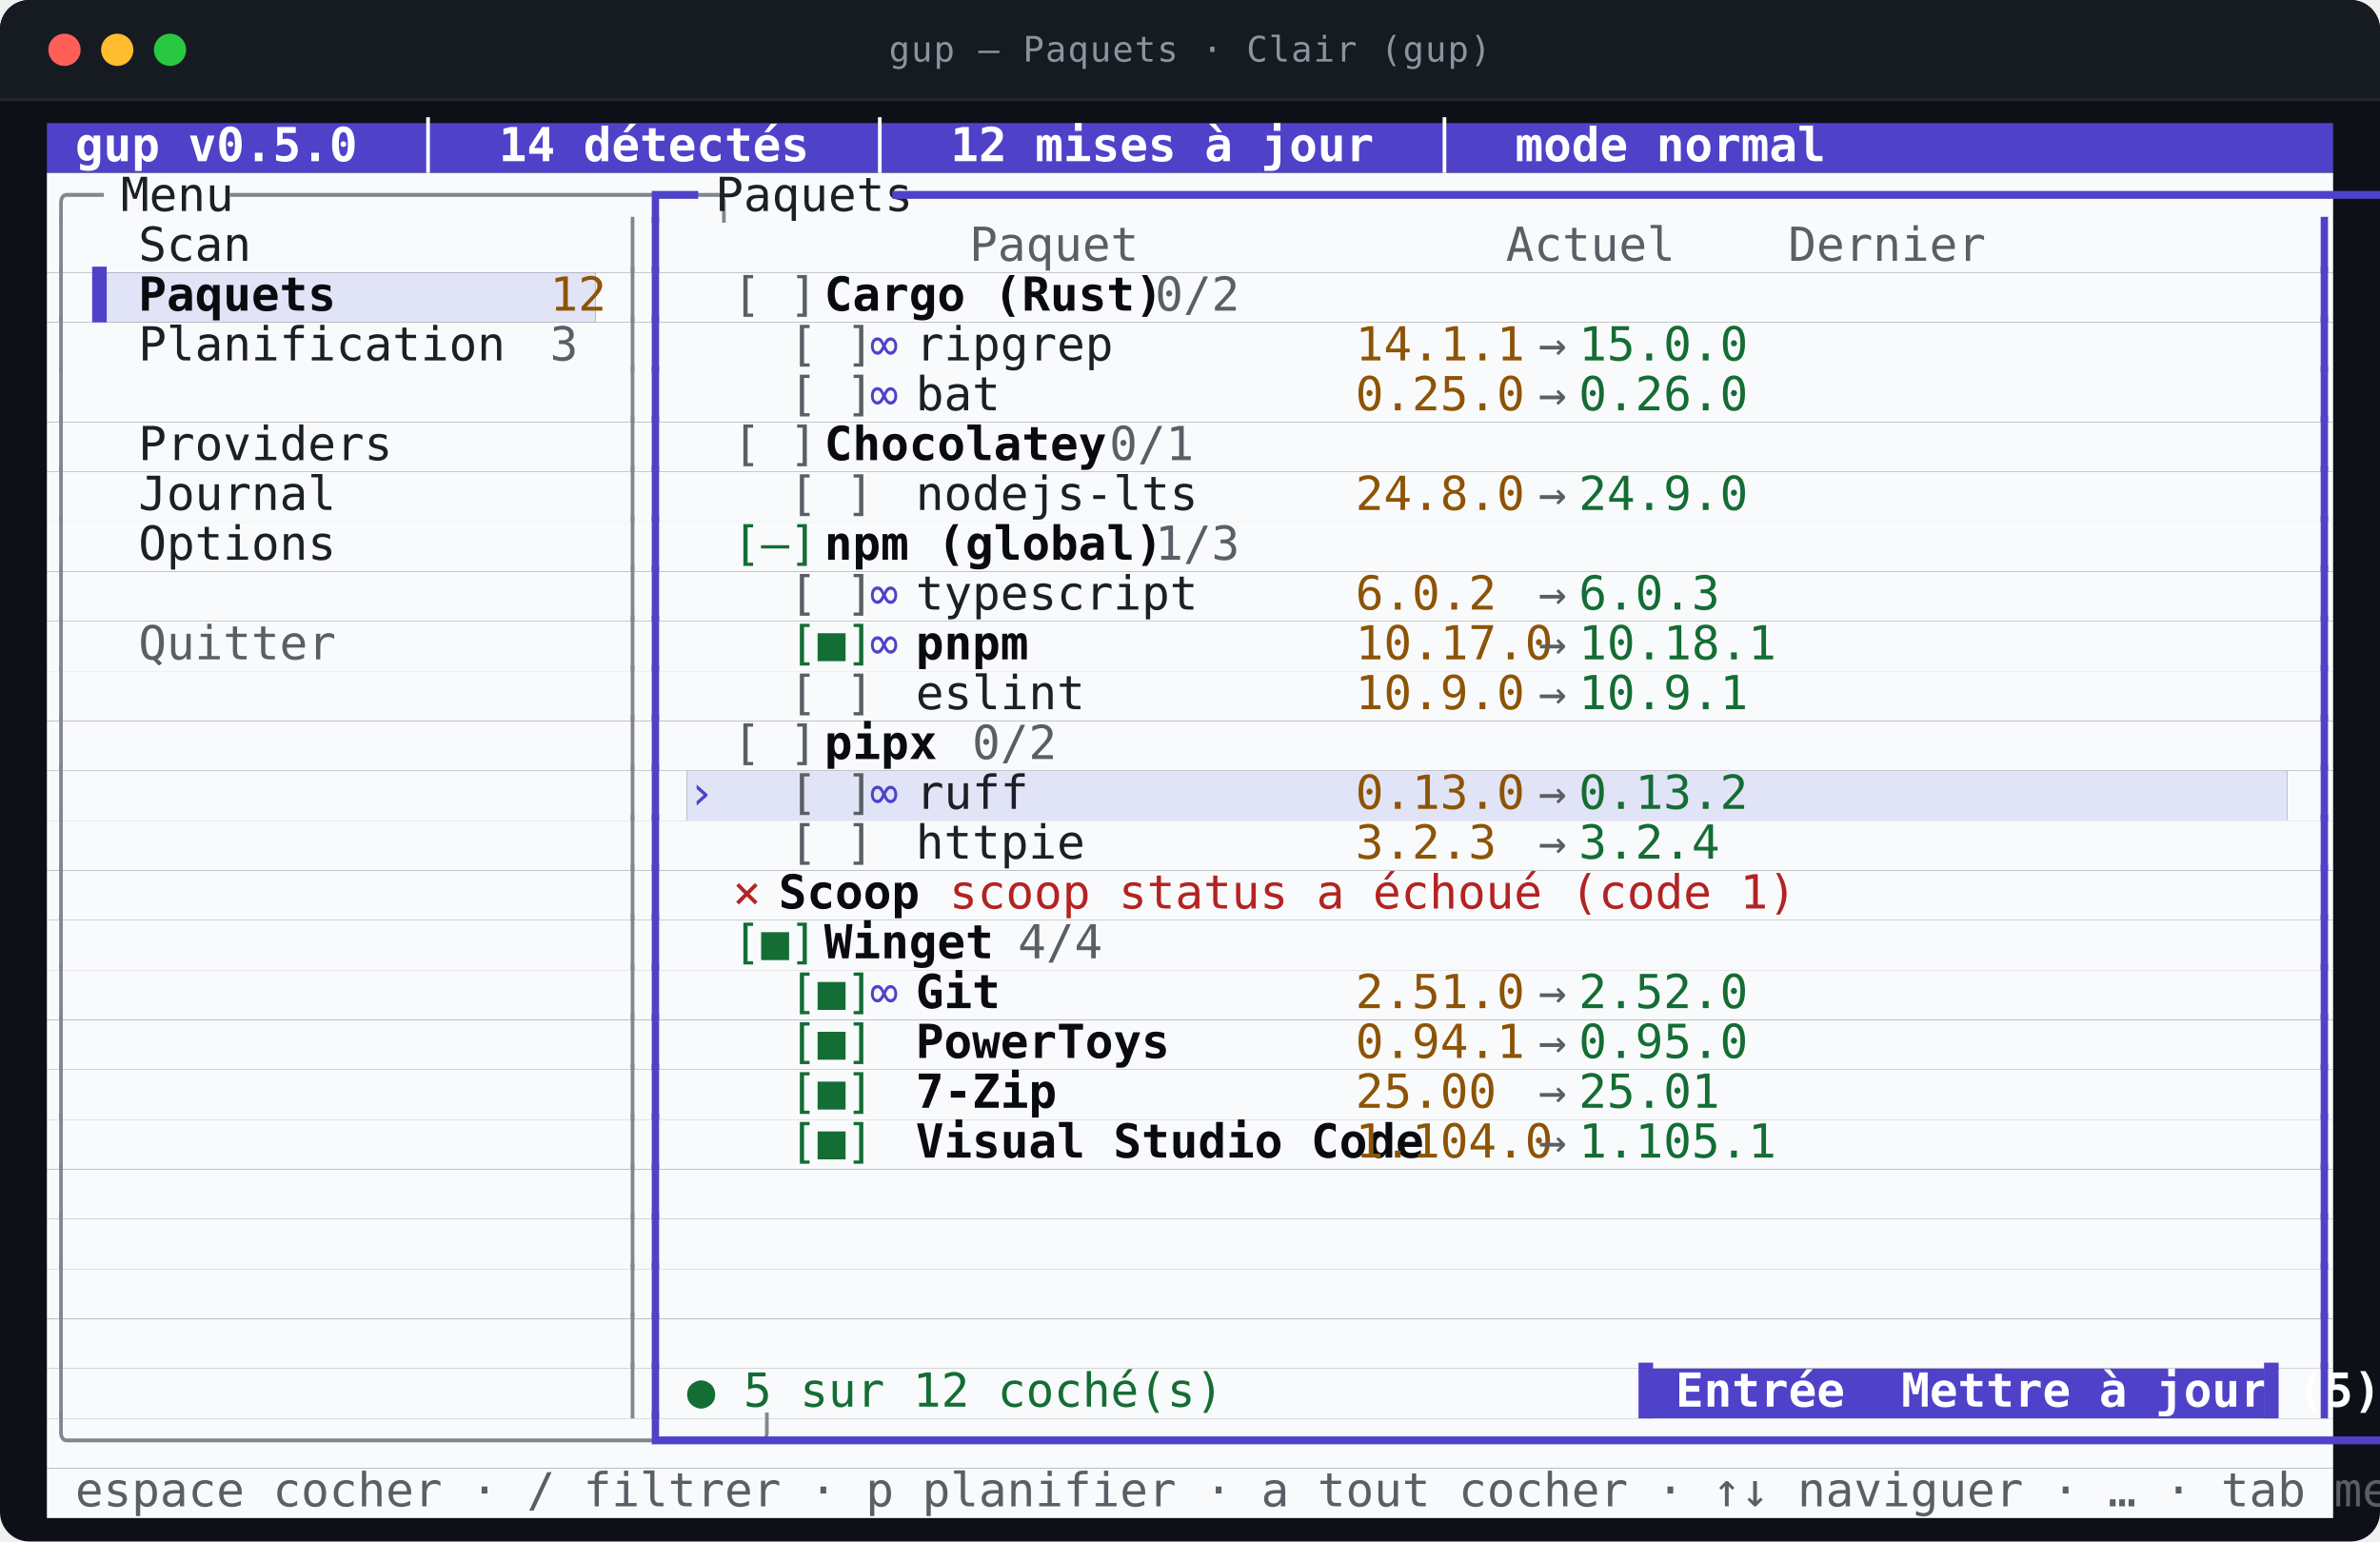
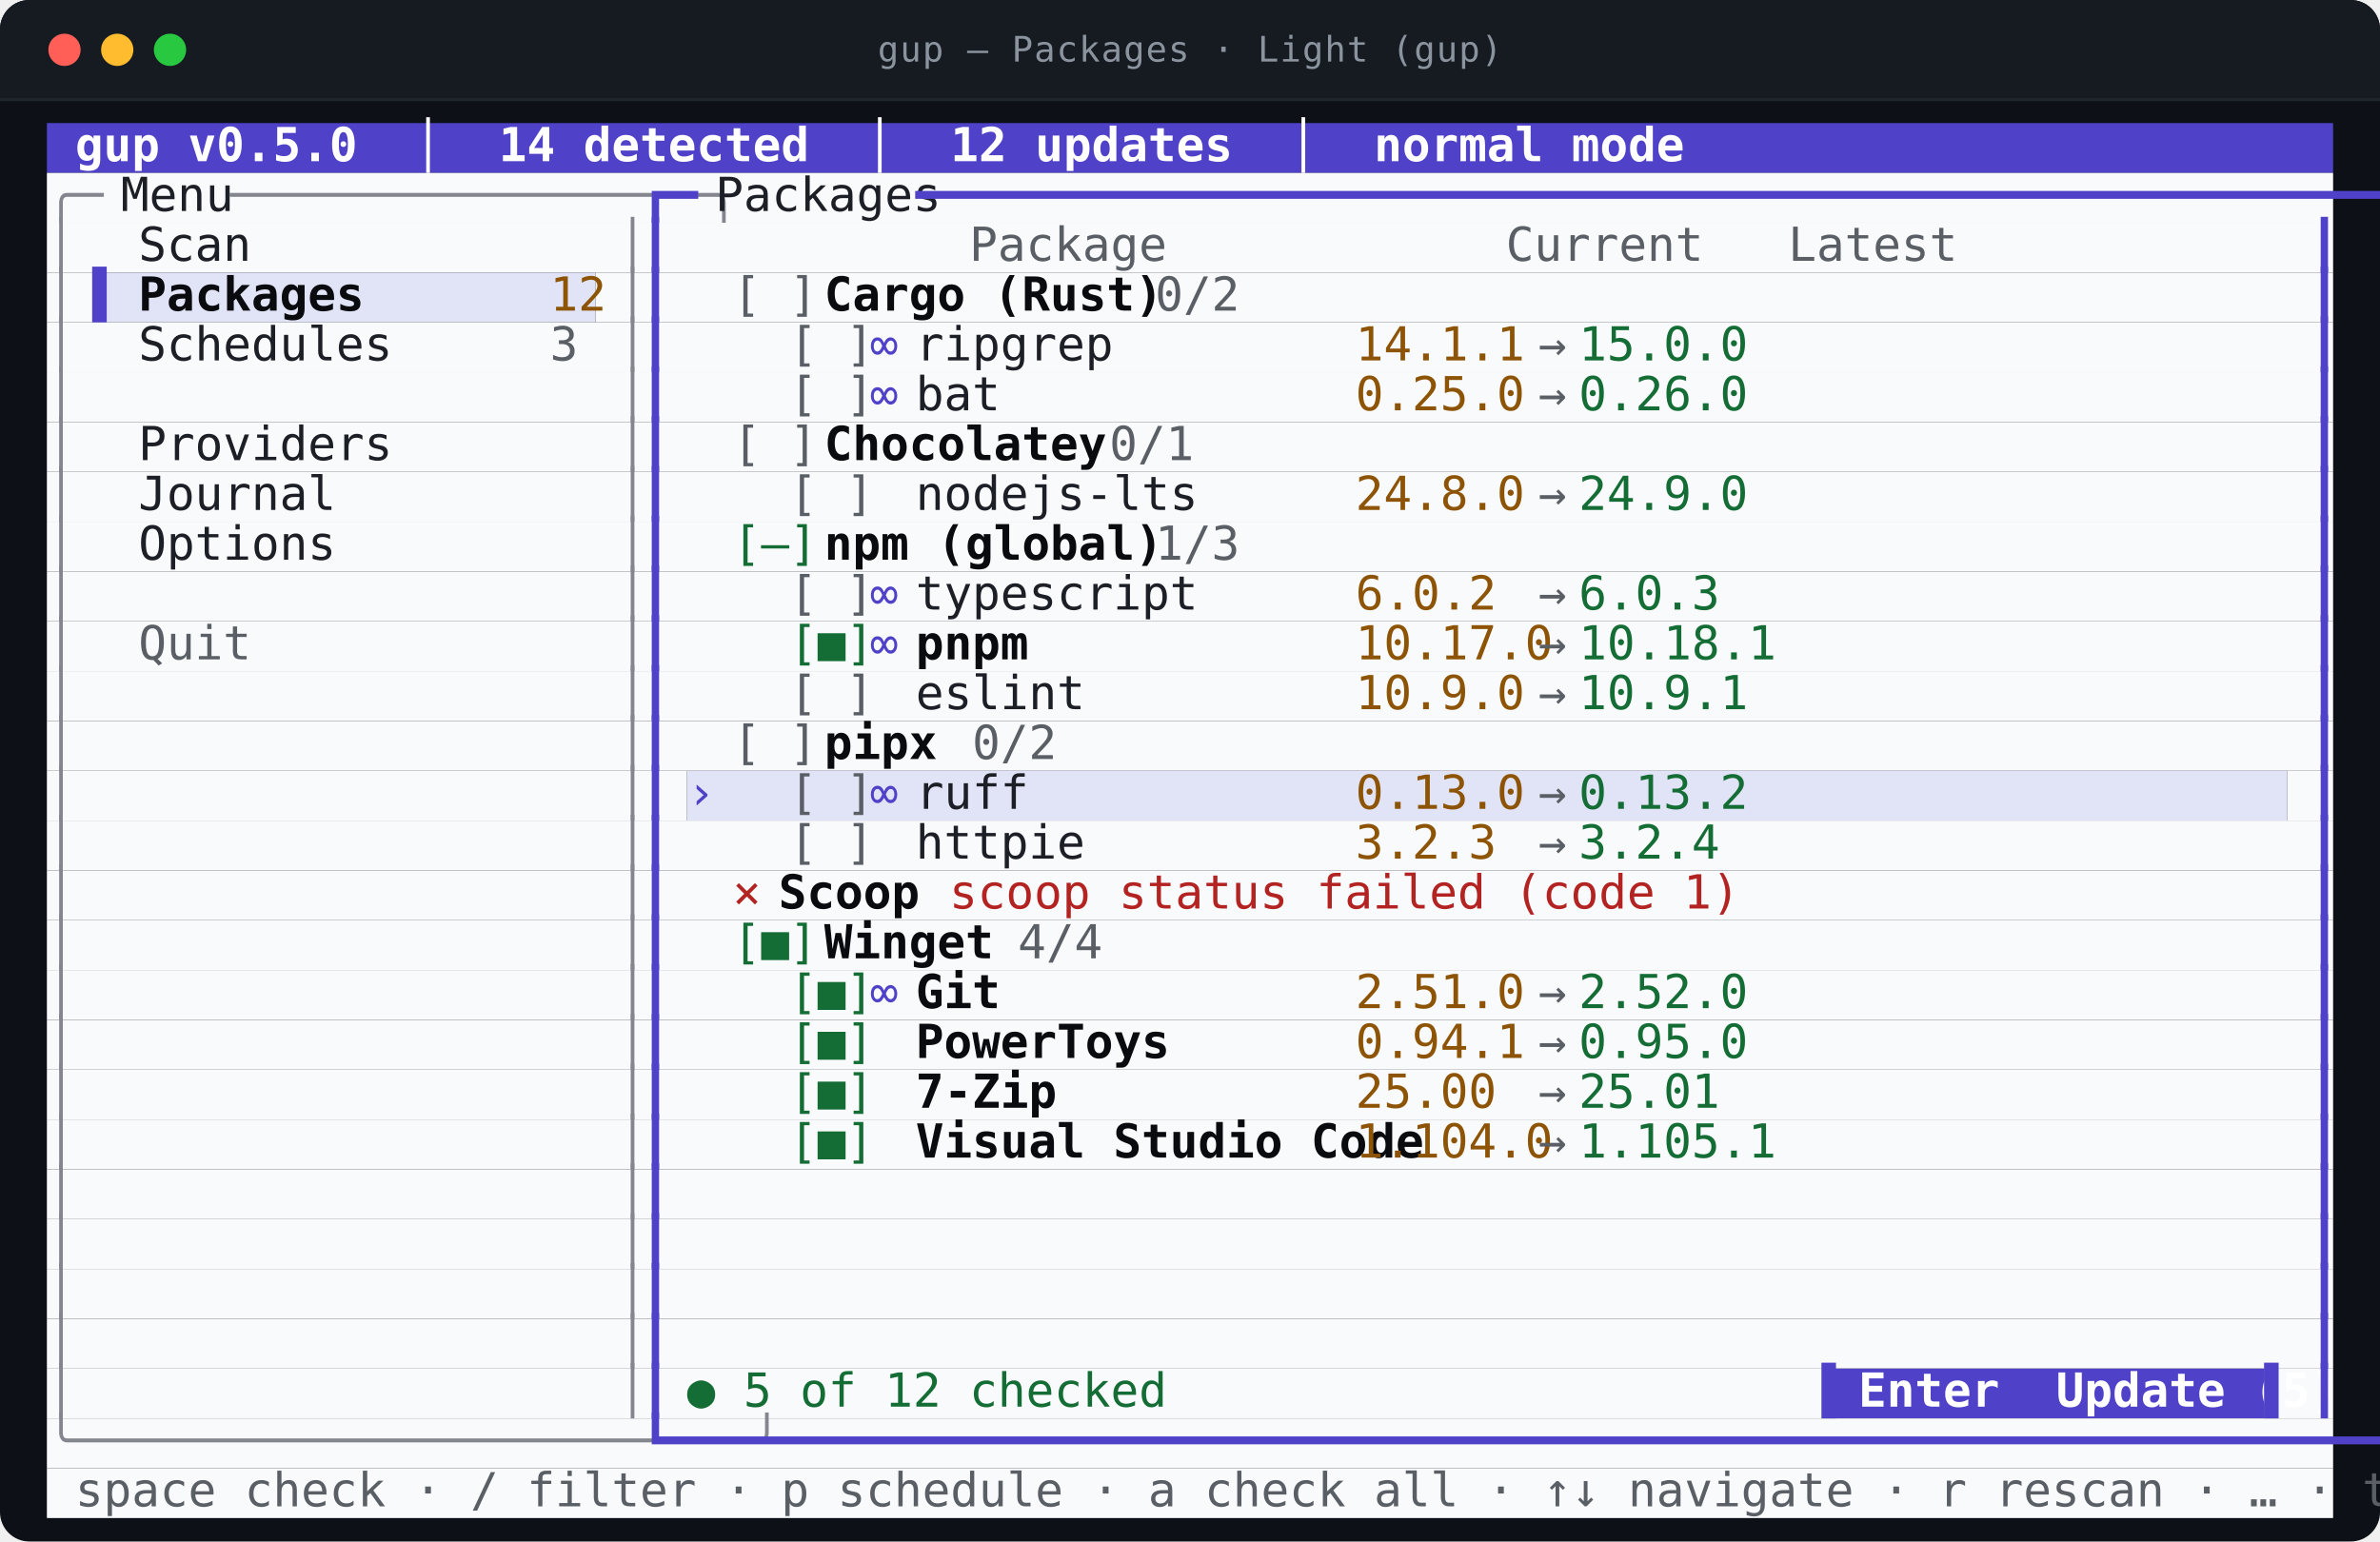
<svg xmlns="http://www.w3.org/2000/svg" viewBox="0 0 812.0 526.0" width="812.0" height="526.0" role="img" aria-labelledby="t d">
  <style>
text{font-family:ui-monospace,SFMono-Regular,"SF Mono",Menlo,Consolas,"DejaVu Sans Mono",monospace;font-size:16px}
.t{font-size:12px;letter-spacing:.4px;fill:#8b949e}
.b{font-weight:700}
.i{font-style:italic}
.u{text-decoration:underline}
.s{text-decoration:line-through}
.us{text-decoration:underline line-through}
.d{opacity:0.62}
.c0{fill:#4f42c9}
.c1{fill:#f9fafc}
.c2{fill:#e1e3f6}
.c3{fill:#ffffff}
.c4{fill:#83868e}
.c5{fill:#1c1f25}
.c6{fill:#5a5e65}
.c7{fill:#090b0f}
.c8{fill:#8d5406}
.c9{fill:#146d34}
.c10{fill:#b32322}
</style>
  <rect y="0.0" width="812.0" height="526.0" rx="10.0" fill="#0d1117" />
  <rect y="0.0" width="812.0" height="34.0" rx="10.0" fill="#161b22" />
  <rect y="24.0" width="812.0" height="10.0" fill="#161b22" />
  <line x1="0.0" y1="34.0" x2="812.0" y2="34.0" stroke="#21262d" />
  <circle cx="22.0" cy="17.0" r="5.5" fill="#ff5f57" />
  <circle cx="40.0" cy="17.0" r="5.5" fill="#febc2e" />
  <circle cx="58.0" cy="17.0" r="5.5" fill="#28c840" />
-   <text class="t" x="406.0" y="21.0" text-anchor="middle">gup — Paquets · Clair (gup)</text>
+   <text class="t" x="406.0" y="21.0" text-anchor="middle">gup — Packages · Light (gup)</text>
  <rect class="c0" x="16.0" y="42.0" width="780.0" height="17.0" />
  <rect class="c1" x="16.0" y="59.0" width="780.0" height="17.0" />
  <rect class="c1" x="16.0" y="76.0" width="780.0" height="17.0" />
  <rect class="c1" x="16.0" y="93.0" width="15.6" height="17.0" />
  <rect class="c2" x="31.6" y="93.0" width="171.6" height="17.0" />
  <rect class="c1" x="203.2" y="93.0" width="592.8" height="17.0" />
  <rect class="c1" x="16.0" y="110.0" width="780.0" height="17.0" />
  <rect class="c1" x="16.0" y="127.0" width="780.0" height="17.0" />
  <rect class="c1" x="16.0" y="144.0" width="780.0" height="17.0" />
  <rect class="c1" x="16.0" y="161.0" width="780.0" height="17.0" />
  <rect class="c1" x="16.0" y="178.0" width="780.0" height="17.0" />
  <rect class="c1" x="16.0" y="195.0" width="780.0" height="17.0" />
  <rect class="c1" x="16.0" y="212.0" width="780.0" height="17.0" />
  <rect class="c1" x="16.0" y="229.0" width="780.0" height="17.0" />
  <rect class="c1" x="16.0" y="246.0" width="780.0" height="17.0" />
  <rect class="c1" x="16.0" y="263.0" width="218.4" height="17.0" />
  <rect class="c2" x="234.4" y="263.0" width="546.0" height="17.0" />
  <rect class="c1" x="780.4" y="263.0" width="15.6" height="17.0" />
  <rect class="c1" x="16.0" y="280.0" width="780.0" height="17.0" />
  <rect class="c1" x="16.0" y="297.0" width="780.0" height="17.0" />
  <rect class="c1" x="16.0" y="314.0" width="780.0" height="17.0" />
  <rect class="c1" x="16.0" y="331.0" width="780.0" height="17.0" />
  <rect class="c1" x="16.0" y="348.0" width="780.0" height="17.0" />
  <rect class="c1" x="16.0" y="365.0" width="780.0" height="17.0" />
  <rect class="c1" x="16.0" y="382.0" width="780.0" height="17.0" />
  <rect class="c1" x="16.0" y="399.0" width="780.0" height="17.0" />
  <rect class="c1" x="16.0" y="416.0" width="780.0" height="17.0" />
  <rect class="c1" x="16.0" y="433.0" width="780.0" height="17.0" />
  <rect class="c1" x="16.0" y="450.0" width="780.0" height="17.0" />
-   <rect class="c1" x="16.0" y="467.0" width="546.0" height="17.0" />
-   <rect class="c0" x="562.0" y="467.0" width="210.6" height="17.0" />
+   <rect class="c1" x="16.0" y="467.0" width="608.4" height="17.0" />
+   <rect class="c0" x="624.4" y="467.0" width="148.2" height="17.0" />
  <rect class="c1" x="772.6" y="467.0" width="23.4" height="17.0" />
  <rect class="c1" x="16.0" y="484.0" width="780.0" height="17.0" />
  <rect class="c1" x="16.0" y="501.0" width="780.0" height="17.0" />
-   <text class="c3 b" x="16.0" y="55.0" textLength="491.4" lengthAdjust="spacingAndGlyphs" xml:space="preserve"> gup v0.5.0  │  14 détectés  │  12 mises à jour  │  mode normal</text>
+   <text class="c3 b" x="16.0" y="55.0" textLength="452.4" lengthAdjust="spacingAndGlyphs" xml:space="preserve"> gup v0.5.0  │  14 detected  │  12 updates  │  normal mode</text>
  <text class="c4" x="16.0" y="72.0" textLength="15.6" lengthAdjust="spacingAndGlyphs" xml:space="preserve">╭─</text>
  <text class="c5" x="31.6" y="72.0" textLength="46.8" lengthAdjust="spacingAndGlyphs" xml:space="preserve"> Menu </text>
  <text class="c4" x="78.4" y="72.0" textLength="140.4" lengthAdjust="spacingAndGlyphs" xml:space="preserve">─────────────────╮</text>
  <text class="c0" x="218.8" y="72.0" textLength="15.6" lengthAdjust="spacingAndGlyphs" xml:space="preserve">┏━</text>
-   <text class="c5" x="234.4" y="72.0" textLength="70.2" lengthAdjust="spacingAndGlyphs" xml:space="preserve"> Paquets </text>
-   <text class="c0" x="304.6" y="72.0" textLength="491.4" lengthAdjust="spacingAndGlyphs" xml:space="preserve">━━━━━━━━━━━━━━━━━━━━━━━━━━━━━━━━━━━━━━━━━━━━━━━━━━━━━━━━━━━━━━┓</text>
+   <text class="c5" x="234.4" y="72.0" textLength="78.0" lengthAdjust="spacingAndGlyphs" xml:space="preserve"> Packages </text>
+   <text class="c0" x="312.4" y="72.0" textLength="483.6" lengthAdjust="spacingAndGlyphs" xml:space="preserve">━━━━━━━━━━━━━━━━━━━━━━━━━━━━━━━━━━━━━━━━━━━━━━━━━━━━━━━━━━━━━┓</text>
  <text class="c4" x="16.0" y="89.0" textLength="7.8" lengthAdjust="spacingAndGlyphs" xml:space="preserve">│</text>
  <text class="c5" x="47.2" y="89.0" textLength="140.4" lengthAdjust="spacingAndGlyphs" xml:space="preserve">Scan              </text>
  <text class="c4" x="211.0" y="89.0" textLength="7.8" lengthAdjust="spacingAndGlyphs" xml:space="preserve">│</text>
  <text class="c0" x="218.8" y="89.0" textLength="7.8" lengthAdjust="spacingAndGlyphs" xml:space="preserve">┃</text>
-   <text class="c6" x="234.4" y="89.0" textLength="366.6" lengthAdjust="spacingAndGlyphs" xml:space="preserve">          Paquet             Actuel    Dernier </text>
+   <text class="c6" x="234.4" y="89.0" textLength="366.6" lengthAdjust="spacingAndGlyphs" xml:space="preserve">          Package            Current   Latest  </text>
  <text class="c0" x="788.2" y="89.0" textLength="7.8" lengthAdjust="spacingAndGlyphs" xml:space="preserve">┃</text>
  <text class="c4" x="16.0" y="106.0" textLength="7.8" lengthAdjust="spacingAndGlyphs" xml:space="preserve">│</text>
  <text class="c0" x="31.6" y="106.0" textLength="15.6" lengthAdjust="spacingAndGlyphs" xml:space="preserve">▌ </text>
-   <text class="c7 b" x="47.2" y="106.0" textLength="140.4" lengthAdjust="spacingAndGlyphs" xml:space="preserve">Paquets           </text>
+   <text class="c7 b" x="47.2" y="106.0" textLength="140.4" lengthAdjust="spacingAndGlyphs" xml:space="preserve">Packages          </text>
  <text class="c8" x="187.6" y="106.0" textLength="15.6" lengthAdjust="spacingAndGlyphs" xml:space="preserve">12</text>
  <text class="c4" x="211.0" y="106.0" textLength="7.8" lengthAdjust="spacingAndGlyphs" xml:space="preserve">│</text>
  <text class="c0" x="218.8" y="106.0" textLength="7.8" lengthAdjust="spacingAndGlyphs" xml:space="preserve">┃</text>
  <text class="c6" x="250.0" y="106.0" textLength="31.2" lengthAdjust="spacingAndGlyphs" xml:space="preserve">[ ] </text>
  <text class="c7 b" x="281.2" y="106.0" textLength="93.6" lengthAdjust="spacingAndGlyphs" xml:space="preserve">Cargo (Rust)</text>
  <text class="c6" x="374.8" y="106.0" textLength="39.0" lengthAdjust="spacingAndGlyphs" xml:space="preserve">  0/2</text>
  <text class="c0" x="788.2" y="106.0" textLength="7.8" lengthAdjust="spacingAndGlyphs" xml:space="preserve">┃</text>
  <text class="c4" x="16.0" y="123.0" textLength="7.8" lengthAdjust="spacingAndGlyphs" xml:space="preserve">│</text>
-   <text class="c5" x="47.2" y="123.0" textLength="140.4" lengthAdjust="spacingAndGlyphs" xml:space="preserve">Planification     </text>
+   <text class="c5" x="47.2" y="123.0" textLength="140.4" lengthAdjust="spacingAndGlyphs" xml:space="preserve">Schedules         </text>
  <text class="c6" x="187.6" y="123.0" textLength="7.8" lengthAdjust="spacingAndGlyphs" xml:space="preserve">3</text>
  <text class="c4" x="211.0" y="123.0" textLength="7.8" lengthAdjust="spacingAndGlyphs" xml:space="preserve">│</text>
  <text class="c0" x="218.8" y="123.0" textLength="7.8" lengthAdjust="spacingAndGlyphs" xml:space="preserve">┃</text>
  <text class="c6" x="250.0" y="123.0" textLength="46.8" lengthAdjust="spacingAndGlyphs" xml:space="preserve">  [ ] </text>
  <text class="c0" x="296.8" y="123.0" textLength="15.6" lengthAdjust="spacingAndGlyphs" xml:space="preserve">∞ </text>
  <text class="c5" x="312.4" y="123.0" textLength="140.4" lengthAdjust="spacingAndGlyphs" xml:space="preserve">ripgrep           </text>
  <text class="c8" x="452.8" y="123.0" textLength="62.4" lengthAdjust="spacingAndGlyphs" xml:space="preserve"> 14.1.1 </text>
  <text class="c6" x="515.2" y="123.0" textLength="23.4" lengthAdjust="spacingAndGlyphs" xml:space="preserve"> → </text>
  <text class="c9" x="538.6" y="123.0" textLength="54.6" lengthAdjust="spacingAndGlyphs" xml:space="preserve">15.0.0 </text>
  <text class="c0" x="788.2" y="123.0" textLength="7.8" lengthAdjust="spacingAndGlyphs" xml:space="preserve">┃</text>
  <text class="c4" x="16.0" y="140.0" textLength="7.8" lengthAdjust="spacingAndGlyphs" xml:space="preserve">│</text>
  <text class="c4" x="211.0" y="140.0" textLength="7.8" lengthAdjust="spacingAndGlyphs" xml:space="preserve">│</text>
  <text class="c0" x="218.8" y="140.0" textLength="7.8" lengthAdjust="spacingAndGlyphs" xml:space="preserve">┃</text>
  <text class="c6" x="250.0" y="140.0" textLength="46.8" lengthAdjust="spacingAndGlyphs" xml:space="preserve">  [ ] </text>
  <text class="c0" x="296.8" y="140.0" textLength="15.6" lengthAdjust="spacingAndGlyphs" xml:space="preserve">∞ </text>
  <text class="c5" x="312.4" y="140.0" textLength="140.4" lengthAdjust="spacingAndGlyphs" xml:space="preserve">bat               </text>
  <text class="c8" x="452.8" y="140.0" textLength="62.4" lengthAdjust="spacingAndGlyphs" xml:space="preserve"> 0.25.0 </text>
  <text class="c6" x="515.2" y="140.0" textLength="23.4" lengthAdjust="spacingAndGlyphs" xml:space="preserve"> → </text>
  <text class="c9" x="538.6" y="140.0" textLength="54.6" lengthAdjust="spacingAndGlyphs" xml:space="preserve">0.26.0 </text>
  <text class="c0" x="788.2" y="140.0" textLength="7.8" lengthAdjust="spacingAndGlyphs" xml:space="preserve">┃</text>
  <text class="c4" x="16.0" y="157.0" textLength="7.8" lengthAdjust="spacingAndGlyphs" xml:space="preserve">│</text>
  <text class="c5" x="47.2" y="157.0" textLength="140.4" lengthAdjust="spacingAndGlyphs" xml:space="preserve">Providers         </text>
  <text class="c4" x="211.0" y="157.0" textLength="7.8" lengthAdjust="spacingAndGlyphs" xml:space="preserve">│</text>
  <text class="c0" x="218.8" y="157.0" textLength="7.8" lengthAdjust="spacingAndGlyphs" xml:space="preserve">┃</text>
  <text class="c6" x="250.0" y="157.0" textLength="31.2" lengthAdjust="spacingAndGlyphs" xml:space="preserve">[ ] </text>
  <text class="c7 b" x="281.2" y="157.0" textLength="78.0" lengthAdjust="spacingAndGlyphs" xml:space="preserve">Chocolatey</text>
  <text class="c6" x="359.2" y="157.0" textLength="39.0" lengthAdjust="spacingAndGlyphs" xml:space="preserve">  0/1</text>
  <text class="c0" x="788.2" y="157.0" textLength="7.8" lengthAdjust="spacingAndGlyphs" xml:space="preserve">┃</text>
  <text class="c4" x="16.0" y="174.0" textLength="7.8" lengthAdjust="spacingAndGlyphs" xml:space="preserve">│</text>
  <text class="c5" x="47.2" y="174.0" textLength="140.4" lengthAdjust="spacingAndGlyphs" xml:space="preserve">Journal           </text>
  <text class="c4" x="211.0" y="174.0" textLength="7.8" lengthAdjust="spacingAndGlyphs" xml:space="preserve">│</text>
  <text class="c0" x="218.8" y="174.0" textLength="7.8" lengthAdjust="spacingAndGlyphs" xml:space="preserve">┃</text>
  <text class="c6" x="250.0" y="174.0" textLength="46.8" lengthAdjust="spacingAndGlyphs" xml:space="preserve">  [ ] </text>
  <text class="c5" x="312.4" y="174.0" textLength="140.4" lengthAdjust="spacingAndGlyphs" xml:space="preserve">nodejs-lts        </text>
  <text class="c8" x="452.8" y="174.0" textLength="62.4" lengthAdjust="spacingAndGlyphs" xml:space="preserve"> 24.8.0 </text>
  <text class="c6" x="515.2" y="174.0" textLength="23.4" lengthAdjust="spacingAndGlyphs" xml:space="preserve"> → </text>
  <text class="c9" x="538.6" y="174.0" textLength="54.6" lengthAdjust="spacingAndGlyphs" xml:space="preserve">24.9.0 </text>
  <text class="c0" x="788.2" y="174.0" textLength="7.8" lengthAdjust="spacingAndGlyphs" xml:space="preserve">┃</text>
  <text class="c4" x="16.0" y="191.0" textLength="7.8" lengthAdjust="spacingAndGlyphs" xml:space="preserve">│</text>
  <text class="c5" x="47.2" y="191.0" textLength="140.4" lengthAdjust="spacingAndGlyphs" xml:space="preserve">Options           </text>
  <text class="c4" x="211.0" y="191.0" textLength="7.8" lengthAdjust="spacingAndGlyphs" xml:space="preserve">│</text>
  <text class="c0" x="218.8" y="191.0" textLength="7.8" lengthAdjust="spacingAndGlyphs" xml:space="preserve">┃</text>
  <text class="c9" x="250.0" y="191.0" textLength="31.2" lengthAdjust="spacingAndGlyphs" xml:space="preserve">[–] </text>
  <text class="c7 b" x="281.2" y="191.0" textLength="93.6" lengthAdjust="spacingAndGlyphs" xml:space="preserve">npm (global)</text>
  <text class="c6" x="374.8" y="191.0" textLength="39.0" lengthAdjust="spacingAndGlyphs" xml:space="preserve">  1/3</text>
  <text class="c0" x="788.2" y="191.0" textLength="7.8" lengthAdjust="spacingAndGlyphs" xml:space="preserve">┃</text>
  <text class="c4" x="16.0" y="208.0" textLength="7.8" lengthAdjust="spacingAndGlyphs" xml:space="preserve">│</text>
  <text class="c4" x="211.0" y="208.0" textLength="7.8" lengthAdjust="spacingAndGlyphs" xml:space="preserve">│</text>
  <text class="c0" x="218.8" y="208.0" textLength="7.8" lengthAdjust="spacingAndGlyphs" xml:space="preserve">┃</text>
  <text class="c6" x="250.0" y="208.0" textLength="46.8" lengthAdjust="spacingAndGlyphs" xml:space="preserve">  [ ] </text>
  <text class="c0" x="296.8" y="208.0" textLength="15.6" lengthAdjust="spacingAndGlyphs" xml:space="preserve">∞ </text>
  <text class="c5" x="312.4" y="208.0" textLength="140.4" lengthAdjust="spacingAndGlyphs" xml:space="preserve">typescript        </text>
  <text class="c8" x="452.8" y="208.0" textLength="62.4" lengthAdjust="spacingAndGlyphs" xml:space="preserve"> 6.0.2  </text>
  <text class="c6" x="515.2" y="208.0" textLength="23.4" lengthAdjust="spacingAndGlyphs" xml:space="preserve"> → </text>
  <text class="c9" x="538.6" y="208.0" textLength="54.6" lengthAdjust="spacingAndGlyphs" xml:space="preserve">6.0.3  </text>
  <text class="c0" x="788.2" y="208.0" textLength="7.8" lengthAdjust="spacingAndGlyphs" xml:space="preserve">┃</text>
  <text class="c4" x="16.0" y="225.0" textLength="7.8" lengthAdjust="spacingAndGlyphs" xml:space="preserve">│</text>
-   <text class="c6" x="47.2" y="225.0" textLength="140.4" lengthAdjust="spacingAndGlyphs" xml:space="preserve">Quitter           </text>
+   <text class="c6" x="47.2" y="225.0" textLength="140.4" lengthAdjust="spacingAndGlyphs" xml:space="preserve">Quit              </text>
  <text class="c4" x="211.0" y="225.0" textLength="7.8" lengthAdjust="spacingAndGlyphs" xml:space="preserve">│</text>
  <text class="c0" x="218.8" y="225.0" textLength="7.8" lengthAdjust="spacingAndGlyphs" xml:space="preserve">┃</text>
  <text class="c9" x="250.0" y="225.0" textLength="46.8" lengthAdjust="spacingAndGlyphs" xml:space="preserve">  [■] </text>
  <text class="c0" x="296.8" y="225.0" textLength="15.6" lengthAdjust="spacingAndGlyphs" xml:space="preserve">∞ </text>
  <text class="c7 b" x="312.4" y="225.0" textLength="140.4" lengthAdjust="spacingAndGlyphs" xml:space="preserve">pnpm              </text>
  <text class="c8" x="452.8" y="225.0" textLength="62.4" lengthAdjust="spacingAndGlyphs" xml:space="preserve"> 10.17.0</text>
  <text class="c6" x="515.2" y="225.0" textLength="23.4" lengthAdjust="spacingAndGlyphs" xml:space="preserve"> → </text>
  <text class="c9" x="538.6" y="225.0" textLength="54.6" lengthAdjust="spacingAndGlyphs" xml:space="preserve">10.18.1</text>
  <text class="c0" x="788.2" y="225.0" textLength="7.8" lengthAdjust="spacingAndGlyphs" xml:space="preserve">┃</text>
  <text class="c4" x="16.0" y="242.0" textLength="7.8" lengthAdjust="spacingAndGlyphs" xml:space="preserve">│</text>
  <text class="c4" x="211.0" y="242.0" textLength="7.8" lengthAdjust="spacingAndGlyphs" xml:space="preserve">│</text>
  <text class="c0" x="218.8" y="242.0" textLength="7.8" lengthAdjust="spacingAndGlyphs" xml:space="preserve">┃</text>
  <text class="c6" x="250.0" y="242.0" textLength="46.8" lengthAdjust="spacingAndGlyphs" xml:space="preserve">  [ ] </text>
  <text class="c5" x="312.4" y="242.0" textLength="140.4" lengthAdjust="spacingAndGlyphs" xml:space="preserve">eslint            </text>
  <text class="c8" x="452.8" y="242.0" textLength="62.4" lengthAdjust="spacingAndGlyphs" xml:space="preserve"> 10.9.0 </text>
  <text class="c6" x="515.2" y="242.0" textLength="23.4" lengthAdjust="spacingAndGlyphs" xml:space="preserve"> → </text>
  <text class="c9" x="538.6" y="242.0" textLength="54.6" lengthAdjust="spacingAndGlyphs" xml:space="preserve">10.9.1 </text>
  <text class="c0" x="788.2" y="242.0" textLength="7.8" lengthAdjust="spacingAndGlyphs" xml:space="preserve">┃</text>
  <text class="c4" x="16.0" y="259.0" textLength="7.8" lengthAdjust="spacingAndGlyphs" xml:space="preserve">│</text>
  <text class="c4" x="211.0" y="259.0" textLength="7.8" lengthAdjust="spacingAndGlyphs" xml:space="preserve">│</text>
  <text class="c0" x="218.8" y="259.0" textLength="7.8" lengthAdjust="spacingAndGlyphs" xml:space="preserve">┃</text>
  <text class="c6" x="250.0" y="259.0" textLength="31.2" lengthAdjust="spacingAndGlyphs" xml:space="preserve">[ ] </text>
  <text class="c7 b" x="281.2" y="259.0" textLength="31.2" lengthAdjust="spacingAndGlyphs" xml:space="preserve">pipx</text>
  <text class="c6" x="312.4" y="259.0" textLength="39.0" lengthAdjust="spacingAndGlyphs" xml:space="preserve">  0/2</text>
  <text class="c0" x="788.2" y="259.0" textLength="7.8" lengthAdjust="spacingAndGlyphs" xml:space="preserve">┃</text>
  <text class="c4" x="16.0" y="276.0" textLength="7.8" lengthAdjust="spacingAndGlyphs" xml:space="preserve">│</text>
  <text class="c4" x="211.0" y="276.0" textLength="7.8" lengthAdjust="spacingAndGlyphs" xml:space="preserve">│</text>
  <text class="c0" x="218.8" y="276.0" textLength="7.8" lengthAdjust="spacingAndGlyphs" xml:space="preserve">┃</text>
  <text class="c0" x="234.4" y="276.0" textLength="15.6" lengthAdjust="spacingAndGlyphs" xml:space="preserve">› </text>
  <text class="c6" x="250.0" y="276.0" textLength="46.8" lengthAdjust="spacingAndGlyphs" xml:space="preserve">  [ ] </text>
  <text class="c0" x="296.8" y="276.0" textLength="15.6" lengthAdjust="spacingAndGlyphs" xml:space="preserve">∞ </text>
  <text class="c5" x="312.4" y="276.0" textLength="140.4" lengthAdjust="spacingAndGlyphs" xml:space="preserve">ruff              </text>
  <text class="c8" x="452.8" y="276.0" textLength="62.4" lengthAdjust="spacingAndGlyphs" xml:space="preserve"> 0.13.0 </text>
  <text class="c6" x="515.2" y="276.0" textLength="23.4" lengthAdjust="spacingAndGlyphs" xml:space="preserve"> → </text>
  <text class="c9" x="538.6" y="276.0" textLength="54.6" lengthAdjust="spacingAndGlyphs" xml:space="preserve">0.13.2 </text>
  <text class="c0" x="788.2" y="276.0" textLength="7.8" lengthAdjust="spacingAndGlyphs" xml:space="preserve">┃</text>
  <text class="c4" x="16.0" y="293.0" textLength="7.8" lengthAdjust="spacingAndGlyphs" xml:space="preserve">│</text>
  <text class="c4" x="211.0" y="293.0" textLength="7.8" lengthAdjust="spacingAndGlyphs" xml:space="preserve">│</text>
  <text class="c0" x="218.8" y="293.0" textLength="7.8" lengthAdjust="spacingAndGlyphs" xml:space="preserve">┃</text>
  <text class="c6" x="250.0" y="293.0" textLength="46.8" lengthAdjust="spacingAndGlyphs" xml:space="preserve">  [ ] </text>
  <text class="c5" x="312.4" y="293.0" textLength="140.4" lengthAdjust="spacingAndGlyphs" xml:space="preserve">httpie            </text>
  <text class="c8" x="452.8" y="293.0" textLength="62.4" lengthAdjust="spacingAndGlyphs" xml:space="preserve"> 3.2.3  </text>
  <text class="c6" x="515.2" y="293.0" textLength="23.4" lengthAdjust="spacingAndGlyphs" xml:space="preserve"> → </text>
  <text class="c9" x="538.6" y="293.0" textLength="54.6" lengthAdjust="spacingAndGlyphs" xml:space="preserve">3.2.4  </text>
  <text class="c0" x="788.2" y="293.0" textLength="7.8" lengthAdjust="spacingAndGlyphs" xml:space="preserve">┃</text>
  <text class="c4" x="16.0" y="310.0" textLength="7.8" lengthAdjust="spacingAndGlyphs" xml:space="preserve">│</text>
  <text class="c4" x="211.0" y="310.0" textLength="7.8" lengthAdjust="spacingAndGlyphs" xml:space="preserve">│</text>
  <text class="c0" x="218.8" y="310.0" textLength="7.8" lengthAdjust="spacingAndGlyphs" xml:space="preserve">┃</text>
  <text class="c10" x="250.0" y="310.0" textLength="15.6" lengthAdjust="spacingAndGlyphs" xml:space="preserve">× </text>
  <text class="c7 b" x="265.6" y="310.0" textLength="39.0" lengthAdjust="spacingAndGlyphs" xml:space="preserve">Scoop</text>
-   <text class="c10" x="304.6" y="310.0" textLength="249.6" lengthAdjust="spacingAndGlyphs" xml:space="preserve">  scoop status a échoué (code 1)</text>
+   <text class="c10" x="304.6" y="310.0" textLength="234.0" lengthAdjust="spacingAndGlyphs" xml:space="preserve">  scoop status failed (code 1)</text>
  <text class="c0" x="788.2" y="310.0" textLength="7.8" lengthAdjust="spacingAndGlyphs" xml:space="preserve">┃</text>
  <text class="c4" x="16.0" y="327.0" textLength="7.8" lengthAdjust="spacingAndGlyphs" xml:space="preserve">│</text>
  <text class="c4" x="211.0" y="327.0" textLength="7.8" lengthAdjust="spacingAndGlyphs" xml:space="preserve">│</text>
  <text class="c0" x="218.8" y="327.0" textLength="7.8" lengthAdjust="spacingAndGlyphs" xml:space="preserve">┃</text>
  <text class="c9" x="250.0" y="327.0" textLength="31.2" lengthAdjust="spacingAndGlyphs" xml:space="preserve">[■] </text>
  <text class="c7 b" x="281.2" y="327.0" textLength="46.8" lengthAdjust="spacingAndGlyphs" xml:space="preserve">Winget</text>
  <text class="c6" x="328.0" y="327.0" textLength="39.0" lengthAdjust="spacingAndGlyphs" xml:space="preserve">  4/4</text>
  <text class="c0" x="788.2" y="327.0" textLength="7.8" lengthAdjust="spacingAndGlyphs" xml:space="preserve">┃</text>
  <text class="c4" x="16.0" y="344.0" textLength="7.8" lengthAdjust="spacingAndGlyphs" xml:space="preserve">│</text>
  <text class="c4" x="211.0" y="344.0" textLength="7.8" lengthAdjust="spacingAndGlyphs" xml:space="preserve">│</text>
  <text class="c0" x="218.8" y="344.0" textLength="7.8" lengthAdjust="spacingAndGlyphs" xml:space="preserve">┃</text>
  <text class="c9" x="250.0" y="344.0" textLength="46.8" lengthAdjust="spacingAndGlyphs" xml:space="preserve">  [■] </text>
  <text class="c0" x="296.8" y="344.0" textLength="15.6" lengthAdjust="spacingAndGlyphs" xml:space="preserve">∞ </text>
  <text class="c7 b" x="312.4" y="344.0" textLength="140.4" lengthAdjust="spacingAndGlyphs" xml:space="preserve">Git               </text>
  <text class="c8" x="452.8" y="344.0" textLength="62.4" lengthAdjust="spacingAndGlyphs" xml:space="preserve"> 2.51.0 </text>
  <text class="c6" x="515.2" y="344.0" textLength="23.4" lengthAdjust="spacingAndGlyphs" xml:space="preserve"> → </text>
  <text class="c9" x="538.6" y="344.0" textLength="54.6" lengthAdjust="spacingAndGlyphs" xml:space="preserve">2.52.0 </text>
  <text class="c0" x="788.2" y="344.0" textLength="7.8" lengthAdjust="spacingAndGlyphs" xml:space="preserve">┃</text>
  <text class="c4" x="16.0" y="361.0" textLength="7.8" lengthAdjust="spacingAndGlyphs" xml:space="preserve">│</text>
  <text class="c4" x="211.0" y="361.0" textLength="7.8" lengthAdjust="spacingAndGlyphs" xml:space="preserve">│</text>
  <text class="c0" x="218.8" y="361.0" textLength="7.8" lengthAdjust="spacingAndGlyphs" xml:space="preserve">┃</text>
  <text class="c9" x="250.0" y="361.0" textLength="46.8" lengthAdjust="spacingAndGlyphs" xml:space="preserve">  [■] </text>
  <text class="c7 b" x="312.4" y="361.0" textLength="140.4" lengthAdjust="spacingAndGlyphs" xml:space="preserve">PowerToys         </text>
  <text class="c8" x="452.8" y="361.0" textLength="62.4" lengthAdjust="spacingAndGlyphs" xml:space="preserve"> 0.94.1 </text>
  <text class="c6" x="515.2" y="361.0" textLength="23.4" lengthAdjust="spacingAndGlyphs" xml:space="preserve"> → </text>
  <text class="c9" x="538.6" y="361.0" textLength="54.6" lengthAdjust="spacingAndGlyphs" xml:space="preserve">0.95.0 </text>
  <text class="c0" x="788.2" y="361.0" textLength="7.8" lengthAdjust="spacingAndGlyphs" xml:space="preserve">┃</text>
  <text class="c4" x="16.0" y="378.0" textLength="7.8" lengthAdjust="spacingAndGlyphs" xml:space="preserve">│</text>
  <text class="c4" x="211.0" y="378.0" textLength="7.8" lengthAdjust="spacingAndGlyphs" xml:space="preserve">│</text>
  <text class="c0" x="218.8" y="378.0" textLength="7.8" lengthAdjust="spacingAndGlyphs" xml:space="preserve">┃</text>
  <text class="c9" x="250.0" y="378.0" textLength="46.8" lengthAdjust="spacingAndGlyphs" xml:space="preserve">  [■] </text>
  <text class="c7 b" x="312.4" y="378.0" textLength="140.4" lengthAdjust="spacingAndGlyphs" xml:space="preserve">7-Zip             </text>
  <text class="c8" x="452.8" y="378.0" textLength="62.4" lengthAdjust="spacingAndGlyphs" xml:space="preserve"> 25.00  </text>
  <text class="c6" x="515.2" y="378.0" textLength="23.4" lengthAdjust="spacingAndGlyphs" xml:space="preserve"> → </text>
  <text class="c9" x="538.6" y="378.0" textLength="54.6" lengthAdjust="spacingAndGlyphs" xml:space="preserve">25.01  </text>
  <text class="c0" x="788.2" y="378.0" textLength="7.8" lengthAdjust="spacingAndGlyphs" xml:space="preserve">┃</text>
  <text class="c4" x="16.0" y="395.0" textLength="7.8" lengthAdjust="spacingAndGlyphs" xml:space="preserve">│</text>
  <text class="c4" x="211.0" y="395.0" textLength="7.8" lengthAdjust="spacingAndGlyphs" xml:space="preserve">│</text>
  <text class="c0" x="218.8" y="395.0" textLength="7.8" lengthAdjust="spacingAndGlyphs" xml:space="preserve">┃</text>
  <text class="c9" x="250.0" y="395.0" textLength="46.8" lengthAdjust="spacingAndGlyphs" xml:space="preserve">  [■] </text>
  <text class="c7 b" x="312.4" y="395.0" textLength="140.4" lengthAdjust="spacingAndGlyphs" xml:space="preserve">Visual Studio Code</text>
  <text class="c8" x="452.8" y="395.0" textLength="62.4" lengthAdjust="spacingAndGlyphs" xml:space="preserve"> 1.104.0</text>
  <text class="c6" x="515.2" y="395.0" textLength="23.4" lengthAdjust="spacingAndGlyphs" xml:space="preserve"> → </text>
  <text class="c9" x="538.6" y="395.0" textLength="54.6" lengthAdjust="spacingAndGlyphs" xml:space="preserve">1.105.1</text>
  <text class="c0" x="788.2" y="395.0" textLength="7.8" lengthAdjust="spacingAndGlyphs" xml:space="preserve">┃</text>
  <text class="c4" x="16.0" y="412.0" textLength="7.8" lengthAdjust="spacingAndGlyphs" xml:space="preserve">│</text>
  <text class="c4" x="211.0" y="412.0" textLength="7.8" lengthAdjust="spacingAndGlyphs" xml:space="preserve">│</text>
  <text class="c0" x="218.8" y="412.0" textLength="7.8" lengthAdjust="spacingAndGlyphs" xml:space="preserve">┃</text>
  <text class="c0" x="788.2" y="412.0" textLength="7.8" lengthAdjust="spacingAndGlyphs" xml:space="preserve">┃</text>
  <text class="c4" x="16.0" y="429.0" textLength="7.8" lengthAdjust="spacingAndGlyphs" xml:space="preserve">│</text>
  <text class="c4" x="211.0" y="429.0" textLength="7.8" lengthAdjust="spacingAndGlyphs" xml:space="preserve">│</text>
  <text class="c0" x="218.8" y="429.0" textLength="7.8" lengthAdjust="spacingAndGlyphs" xml:space="preserve">┃</text>
  <text class="c0" x="788.2" y="429.0" textLength="7.8" lengthAdjust="spacingAndGlyphs" xml:space="preserve">┃</text>
  <text class="c4" x="16.0" y="446.0" textLength="7.8" lengthAdjust="spacingAndGlyphs" xml:space="preserve">│</text>
  <text class="c4" x="211.0" y="446.0" textLength="7.8" lengthAdjust="spacingAndGlyphs" xml:space="preserve">│</text>
  <text class="c0" x="218.8" y="446.0" textLength="7.8" lengthAdjust="spacingAndGlyphs" xml:space="preserve">┃</text>
  <text class="c0" x="788.2" y="446.0" textLength="7.8" lengthAdjust="spacingAndGlyphs" xml:space="preserve">┃</text>
  <text class="c4" x="16.0" y="463.0" textLength="7.8" lengthAdjust="spacingAndGlyphs" xml:space="preserve">│</text>
  <text class="c4" x="211.0" y="463.0" textLength="7.8" lengthAdjust="spacingAndGlyphs" xml:space="preserve">│</text>
  <text class="c0" x="218.8" y="463.0" textLength="7.8" lengthAdjust="spacingAndGlyphs" xml:space="preserve">┃</text>
  <text class="c0" x="788.2" y="463.0" textLength="7.8" lengthAdjust="spacingAndGlyphs" xml:space="preserve">┃</text>
  <text class="c4" x="16.0" y="480.0" textLength="7.8" lengthAdjust="spacingAndGlyphs" xml:space="preserve">│</text>
  <text class="c4" x="211.0" y="480.0" textLength="7.8" lengthAdjust="spacingAndGlyphs" xml:space="preserve">│</text>
  <text class="c0" x="218.8" y="480.0" textLength="7.8" lengthAdjust="spacingAndGlyphs" xml:space="preserve">┃</text>
-   <text class="c9" x="234.4" y="480.0" textLength="312.0" lengthAdjust="spacingAndGlyphs" xml:space="preserve">● 5 sur 12 coché(s)                     </text>
-   <text class="c0" x="554.2" y="480.0" textLength="7.8" lengthAdjust="spacingAndGlyphs" xml:space="preserve">▐</text>
-   <text class="c3 b" x="562.0" y="480.0" textLength="210.6" lengthAdjust="spacingAndGlyphs" xml:space="preserve"> Entrée  Mettre à jour (5) </text>
+   <text class="c9" x="234.4" y="480.0" textLength="374.4" lengthAdjust="spacingAndGlyphs" xml:space="preserve">● 5 of 12 checked                               </text>
+   <text class="c0" x="616.6" y="480.0" textLength="7.8" lengthAdjust="spacingAndGlyphs" xml:space="preserve">▐</text>
+   <text class="c3 b" x="624.4" y="480.0" textLength="148.2" lengthAdjust="spacingAndGlyphs" xml:space="preserve"> Enter  Update (5) </text>
  <text class="c0" x="772.6" y="480.0" textLength="7.8" lengthAdjust="spacingAndGlyphs" xml:space="preserve">▌</text>
  <text class="c0" x="788.2" y="480.0" textLength="7.8" lengthAdjust="spacingAndGlyphs" xml:space="preserve">┃</text>
  <text class="c4" x="16.0" y="497.0" textLength="202.8" lengthAdjust="spacingAndGlyphs" xml:space="preserve">╰────────────────────────╯</text>
  <text class="c0" x="218.8" y="497.0" textLength="577.2" lengthAdjust="spacingAndGlyphs" xml:space="preserve">┗━━━━━━━━━━━━━━━━━━━━━━━━━━━━━━━━━━━━━━━━━━━━━━━━━━━━━━━━━━━━━━━━━━━━━━━━┛</text>
-   <text class="c6" x="16.0" y="514.0" textLength="756.6" lengthAdjust="spacingAndGlyphs" xml:space="preserve"> espace cocher · / filtrer · p planifier · a tout cocher · ↑↓ naviguer · … · tab menu · q quitter</text>
+   <text class="c6" x="16.0" y="514.0" textLength="772.2" lengthAdjust="spacingAndGlyphs" xml:space="preserve"> space check · / filter · p schedule · a check all · ↑↓ navigate · r rescan · … · tab menu · q quit</text>
</svg>
